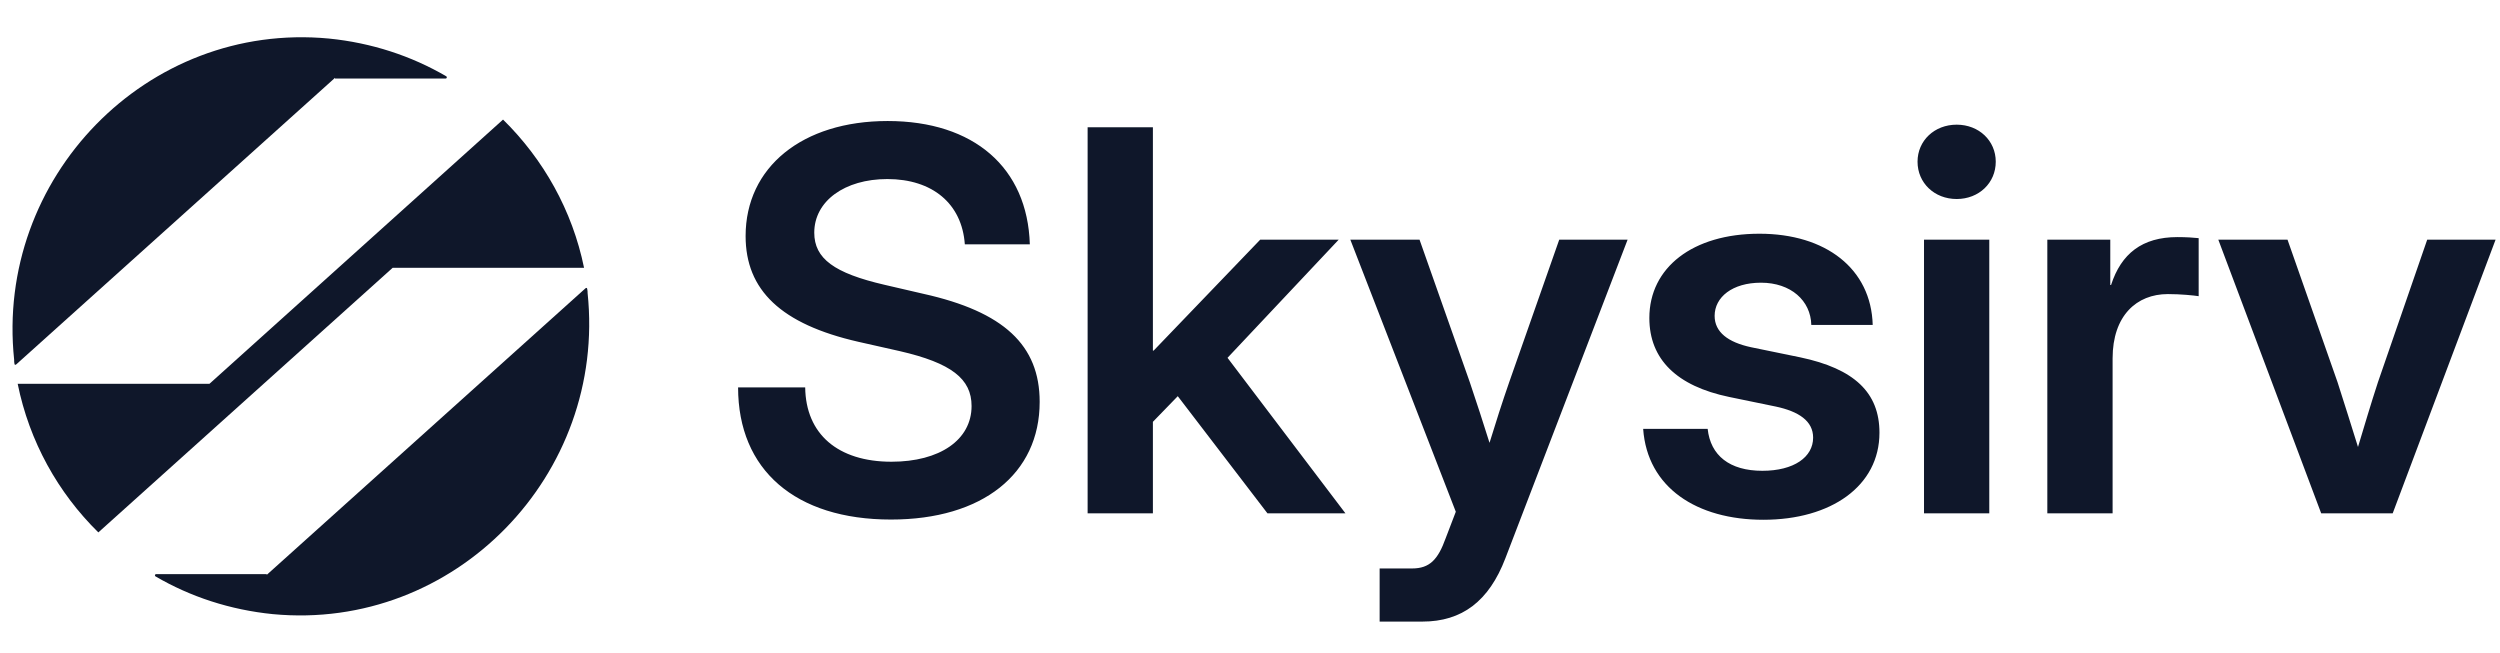
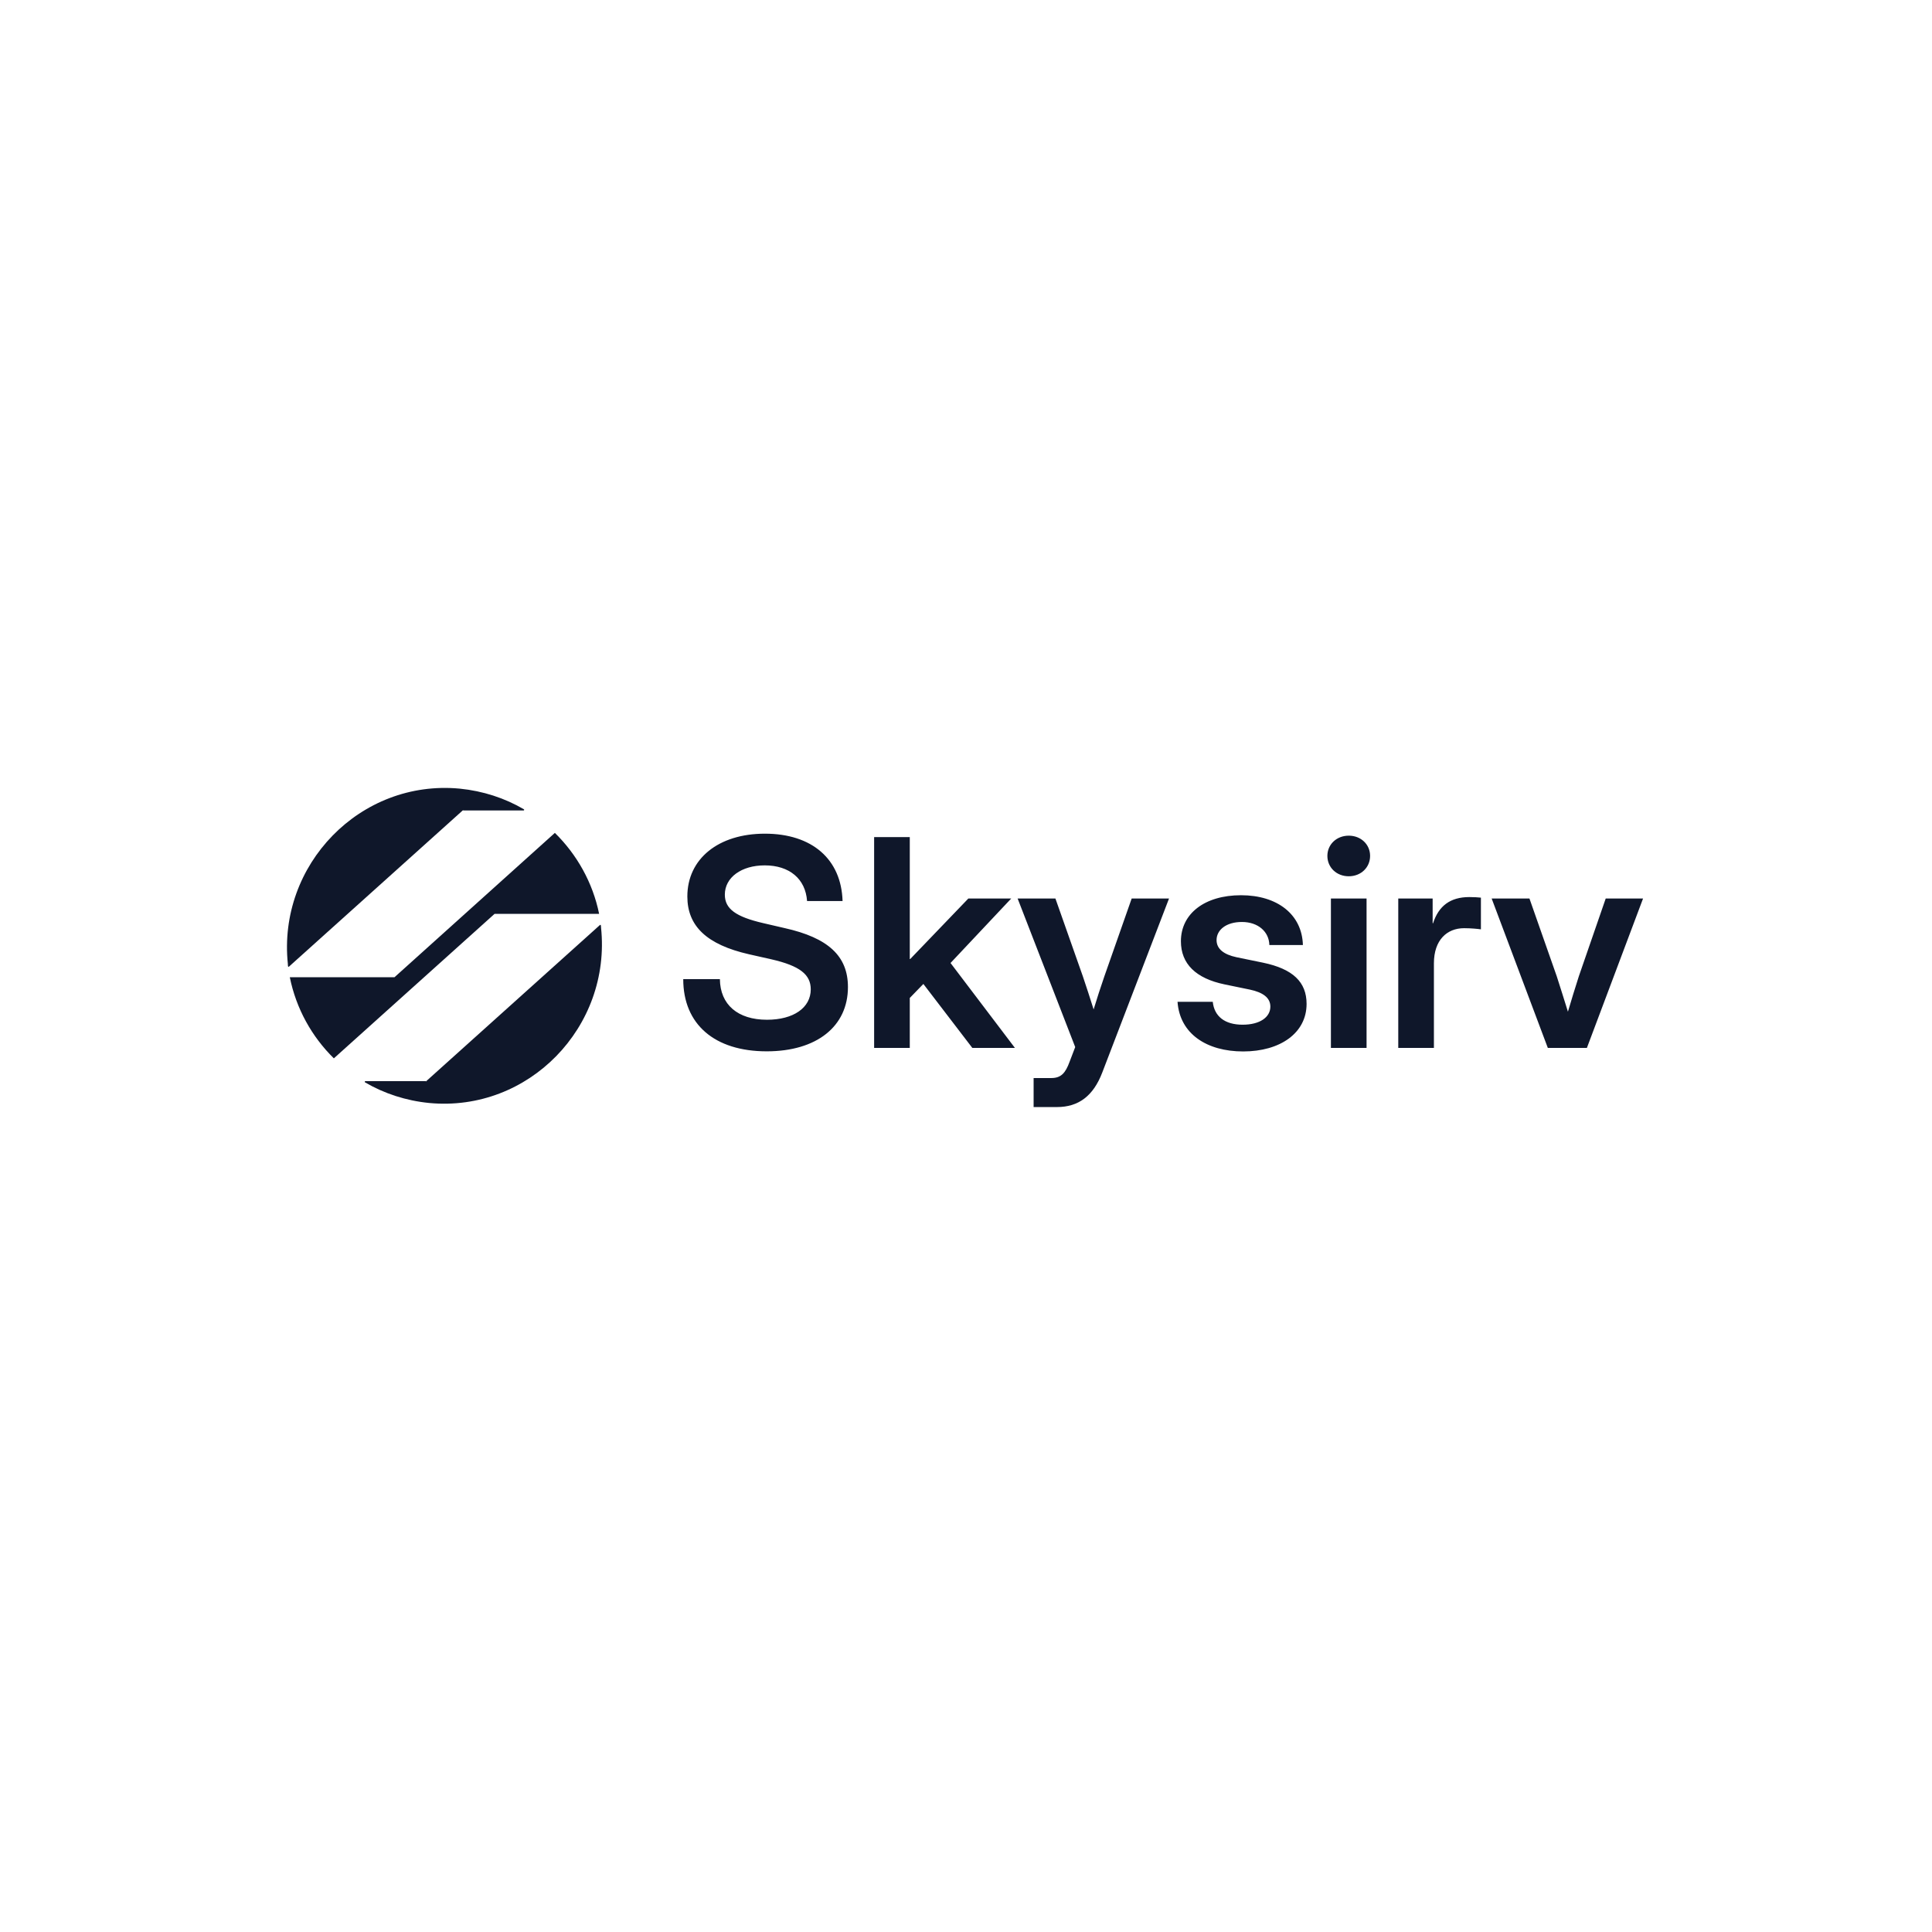
- <svg xmlns="http://www.w3.org/2000/svg" id="Layer_1" version="1.1" viewBox="0 0 706.7 184.4">
+ <svg xmlns="http://www.w3.org/2000/svg" id="Layer_1" version="1.1" viewBox="0 0 1000 1000">
  <defs>
    <style>
      .st0, .st1 {
        isolation: isolate;
      }

      .st2, .st1 {
        fill: #0f172a;
      }

      .st1 {
        font-family: InterDisplay-SemiBold, 'Inter Display';
        font-size: 150px;
        font-weight: 600;
      }
    </style>
  </defs>
  <g class="st0">
    <g class="st0">
      <g class="st0">
-         <text class="st1" transform="translate(203.3 145.1)">
+         <text class="st1" transform="translate(348.3 542.4)">
          <tspan x="0" y="0">Skysirv</tspan>
        </text>
      </g>
    </g>
  </g>
  <g>
-     <path class="st2" d="M165.1,75.7c-3.3-16.2-11.5-30.7-22.9-41.9L59.2,108.5H5c3.3,16.3,11.4,30.8,22.8,42l83.2-74.8h54.2-.1Z" />
-     <path class="st2" d="M75.4,162.3h-31.3c-.3,0-.4.4-.2.6,9.9,5.8,21.2,9.5,33.2,10.7,51.5,4.9,94.4-39.4,89-90.8,0-.3,0-.6-.1-1.1s-.3-.3-.5-.2l-90.1,81h0v-.2Z" />
-     <path class="st2" d="M126.2,21.6c-9.9-5.8-21.2-9.5-33.2-10.7C41.5,6-1.4,50.3,4,101.7c0,.4,0,.8.1,1.2.1.4.3.2.5.1L94.7,22v.2h31.3c.3,0,.4-.4.2-.6Z" />
+     <path class="st2" d="M310.1,473c-3.3-16.2-11.5-30.7-22.9-41.9l-83,74.7h-54.2c3.3,16.3,11.4,30.8,22.8,42l83.2-74.8h54.2-.1Z" />
+     <path class="st2" d="M220.4,559.6h-31.3c-.3,0-.4.4-.2.6,9.9,5.8,21.2,9.5,33.2,10.7,51.5,4.9,94.4-39.4,89-90.8,0-.3,0-.6-.1-1.1s-.3-.3-.5-.2l-90.1,81h0v-.2Z" />
+     <path class="st2" d="M271.2,418.9c-9.9-5.8-21.2-9.5-33.2-10.7-51.5-4.9-94.4,39.4-89,90.8,0,.4,0,.8.1,1.2.1.4.3.2.5.1l90.1-81v.2h31.3c.3,0,.4-.4.2-.6Z" />
  </g>
</svg>
